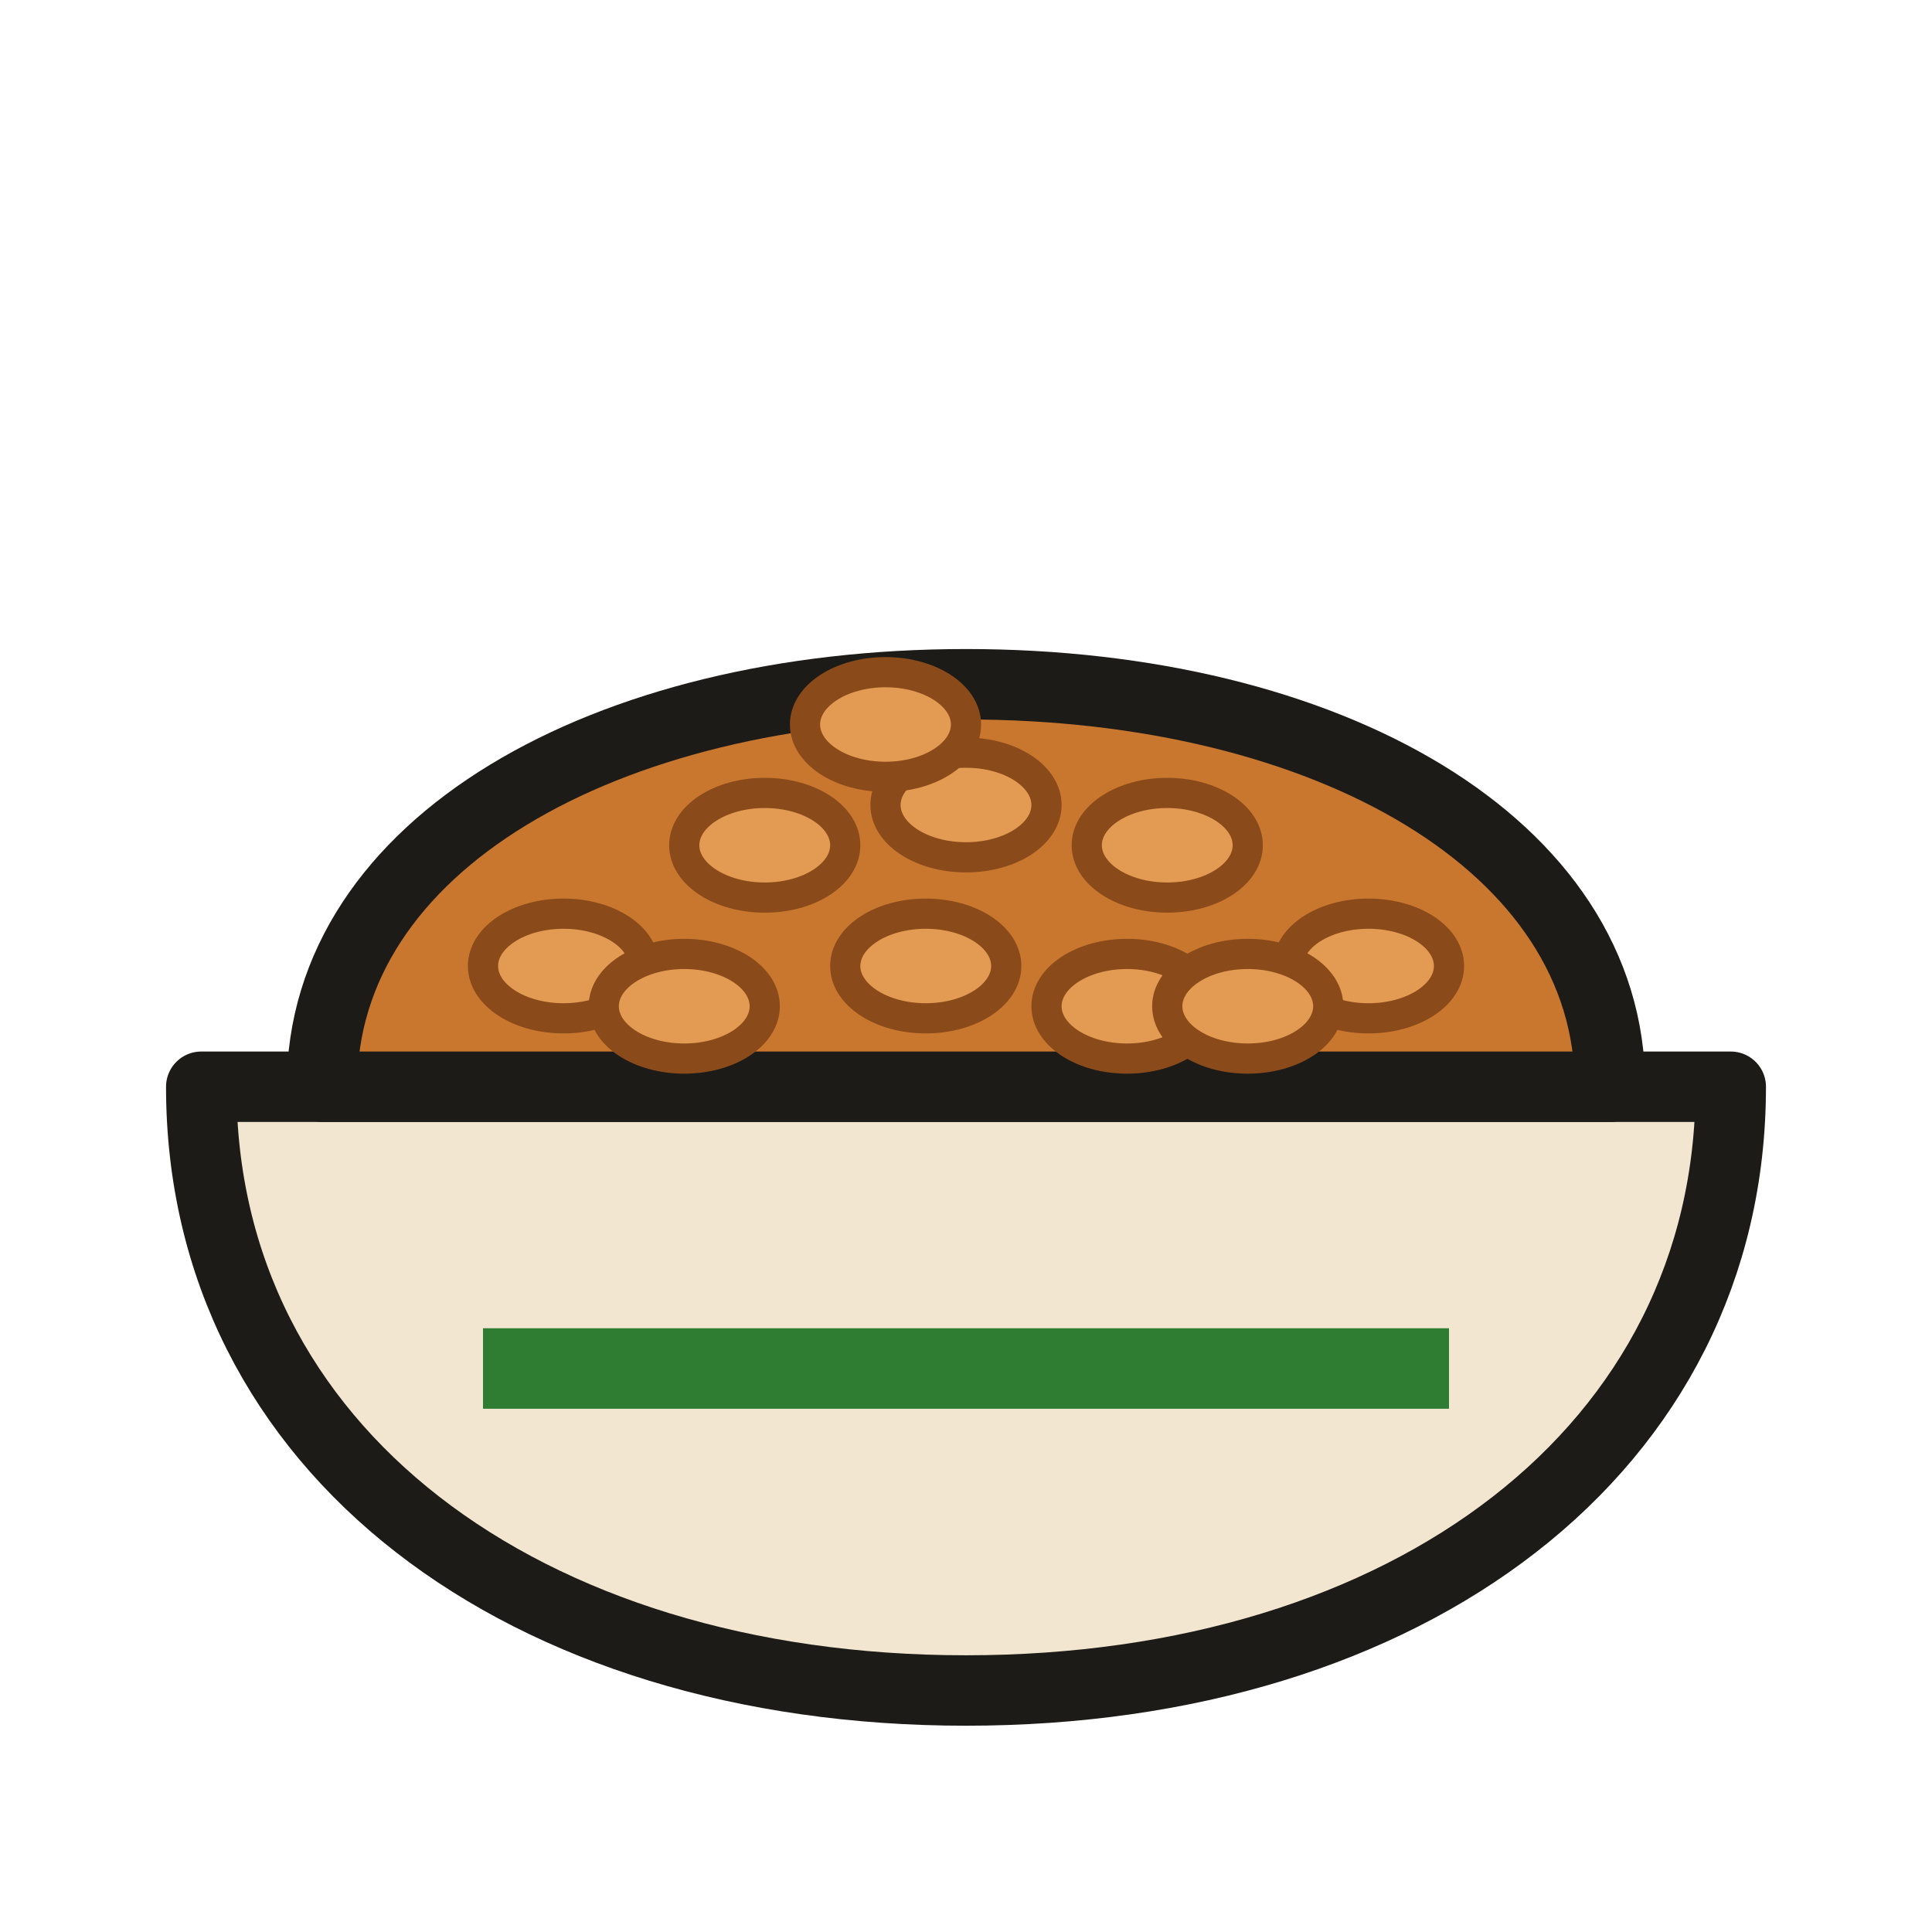
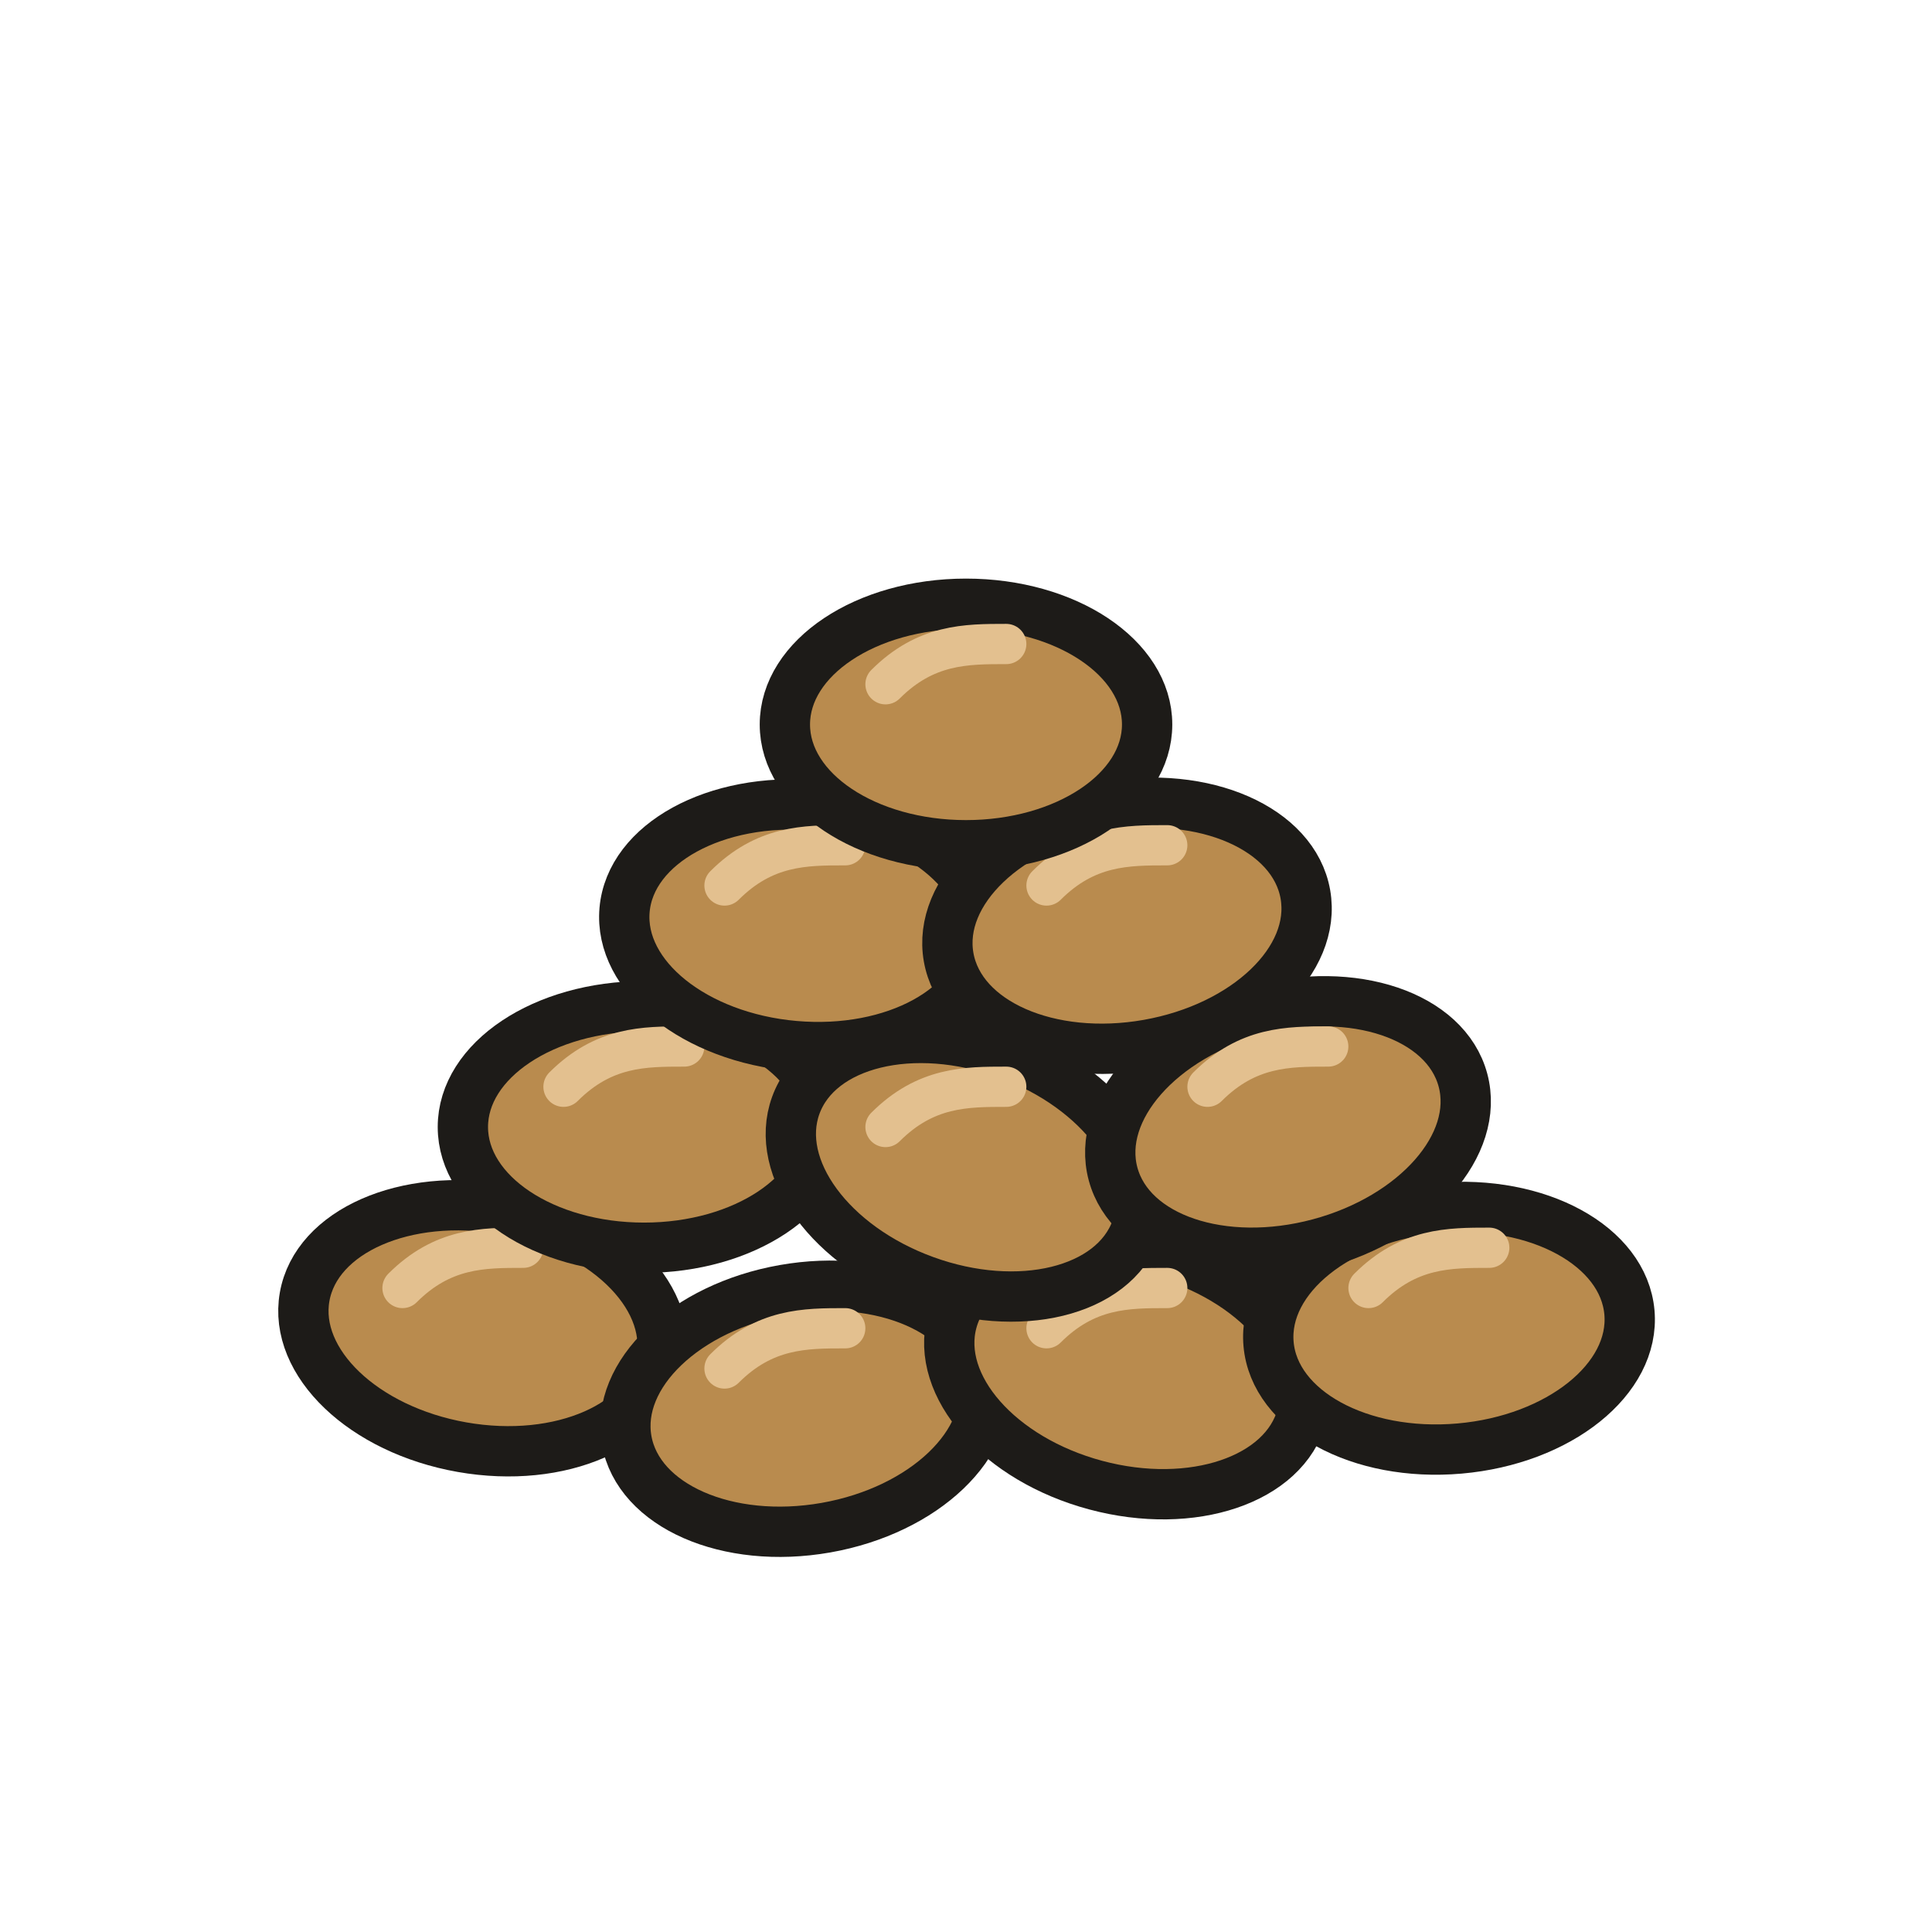
<svg xmlns="http://www.w3.org/2000/svg" viewBox="0 0 96 96">
-   <path d="M10 54h76c0 18-16 30-38 30S10 72 10 54z" fill="#F2E6D0" stroke="#1D1B18" stroke-width="3.5" stroke-linejoin="round" />
-   <path d="M16 54c0-12 14-20 32-20s32 8 32 20z" fill="#C9772E" stroke="#1D1B18" stroke-width="3.5" stroke-linejoin="round" />
-   <g fill="#E39A52" stroke="#8A4A1A" stroke-width="1.5">
-     <ellipse cx="28" cy="48" rx="4" ry="2.6" />
-     <ellipse cx="38" cy="42" rx="4" ry="2.6" />
-     <ellipse cx="48" cy="40" rx="4" ry="2.6" />
-     <ellipse cx="58" cy="42" rx="4" ry="2.6" />
-     <ellipse cx="68" cy="48" rx="4" ry="2.6" />
-     <ellipse cx="34" cy="50" rx="4" ry="2.6" />
-     <ellipse cx="46" cy="48" rx="4" ry="2.6" />
-     <ellipse cx="56" cy="50" rx="4" ry="2.6" />
-     <ellipse cx="44" cy="36" rx="4" ry="2.6" />
-     <ellipse cx="62" cy="50" rx="4" ry="2.6" />
-   </g>
-   <path d="M24 68h48" stroke="#2E7D32" stroke-width="4" />
+   <ellipse cx="24" cy="66" rx="9" ry="6" transform="rotate(10 24 66)" fill="#B98B4E" stroke="#1D1B18" stroke-width="2.5" />
+   <path d="M20 64c2-2 4-2 6-2" fill="none" stroke-linecap="round" stroke="#E3C08F" stroke-width="2" />
+   <ellipse cx="40" cy="70" rx="9" ry="6" transform="rotate(-10 40 70)" fill="#B98B4E" stroke="#1D1B18" stroke-width="2.5" />
+   <path d="M36 68c2-2 4-2 6-2" fill="none" stroke-linecap="round" stroke="#E3C08F" stroke-width="2" />
+   <ellipse cx="56" cy="68" rx="9" ry="6" transform="rotate(15 56 68)" fill="#B98B4E" stroke="#1D1B18" stroke-width="2.5" />
+   <path d="M52 66c2-2 4-2 6-2" fill="none" stroke-linecap="round" stroke="#E3C08F" stroke-width="2" />
+   <ellipse cx="72" cy="66" rx="9" ry="6" transform="rotate(-5 72 66)" fill="#B98B4E" stroke="#1D1B18" stroke-width="2.5" />
+   <path d="M68 64c2-2 4-2 6-2" fill="none" stroke-linecap="round" stroke="#E3C08F" stroke-width="2" />
+   <ellipse cx="32" cy="56" rx="9" ry="6" transform="rotate(0 32 56)" fill="#B98B4E" stroke="#1D1B18" stroke-width="2.5" />
+   <path d="M28 54c2-2 4-2 6-2" fill="none" stroke-linecap="round" stroke="#E3C08F" stroke-width="2" />
+   <ellipse cx="48" cy="58" rx="9" ry="6" transform="rotate(20 48 58)" fill="#B98B4E" stroke="#1D1B18" stroke-width="2.5" />
+   <path d="M44 56c2-2 4-2 6-2" fill="none" stroke-linecap="round" stroke="#E3C08F" stroke-width="2" />
+   <ellipse cx="64" cy="56" rx="9" ry="6" transform="rotate(-15 64 56)" fill="#B98B4E" stroke="#1D1B18" stroke-width="2.5" />
+   <path d="M60 54c2-2 4-2 6-2" fill="none" stroke-linecap="round" stroke="#E3C08F" stroke-width="2" />
+   <ellipse cx="40" cy="46" rx="9" ry="6" transform="rotate(5 40 46)" fill="#B98B4E" stroke="#1D1B18" stroke-width="2.5" />
+   <path d="M36 44c2-2 4-2 6-2" fill="none" stroke-linecap="round" stroke="#E3C08F" stroke-width="2" />
+   <ellipse cx="56" cy="46" rx="9" ry="6" transform="rotate(-10 56 46)" fill="#B98B4E" stroke="#1D1B18" stroke-width="2.5" />
+   <path d="M52 44c2-2 4-2 6-2" fill="none" stroke-linecap="round" stroke="#E3C08F" stroke-width="2" />
+   <ellipse cx="48" cy="36" rx="9" ry="6" transform="rotate(0 48 36)" fill="#B98B4E" stroke="#1D1B18" stroke-width="2.5" />
+   <path d="M44 34c2-2 4-2 6-2" fill="none" stroke-linecap="round" stroke="#E3C08F" stroke-width="2" />
</svg>
